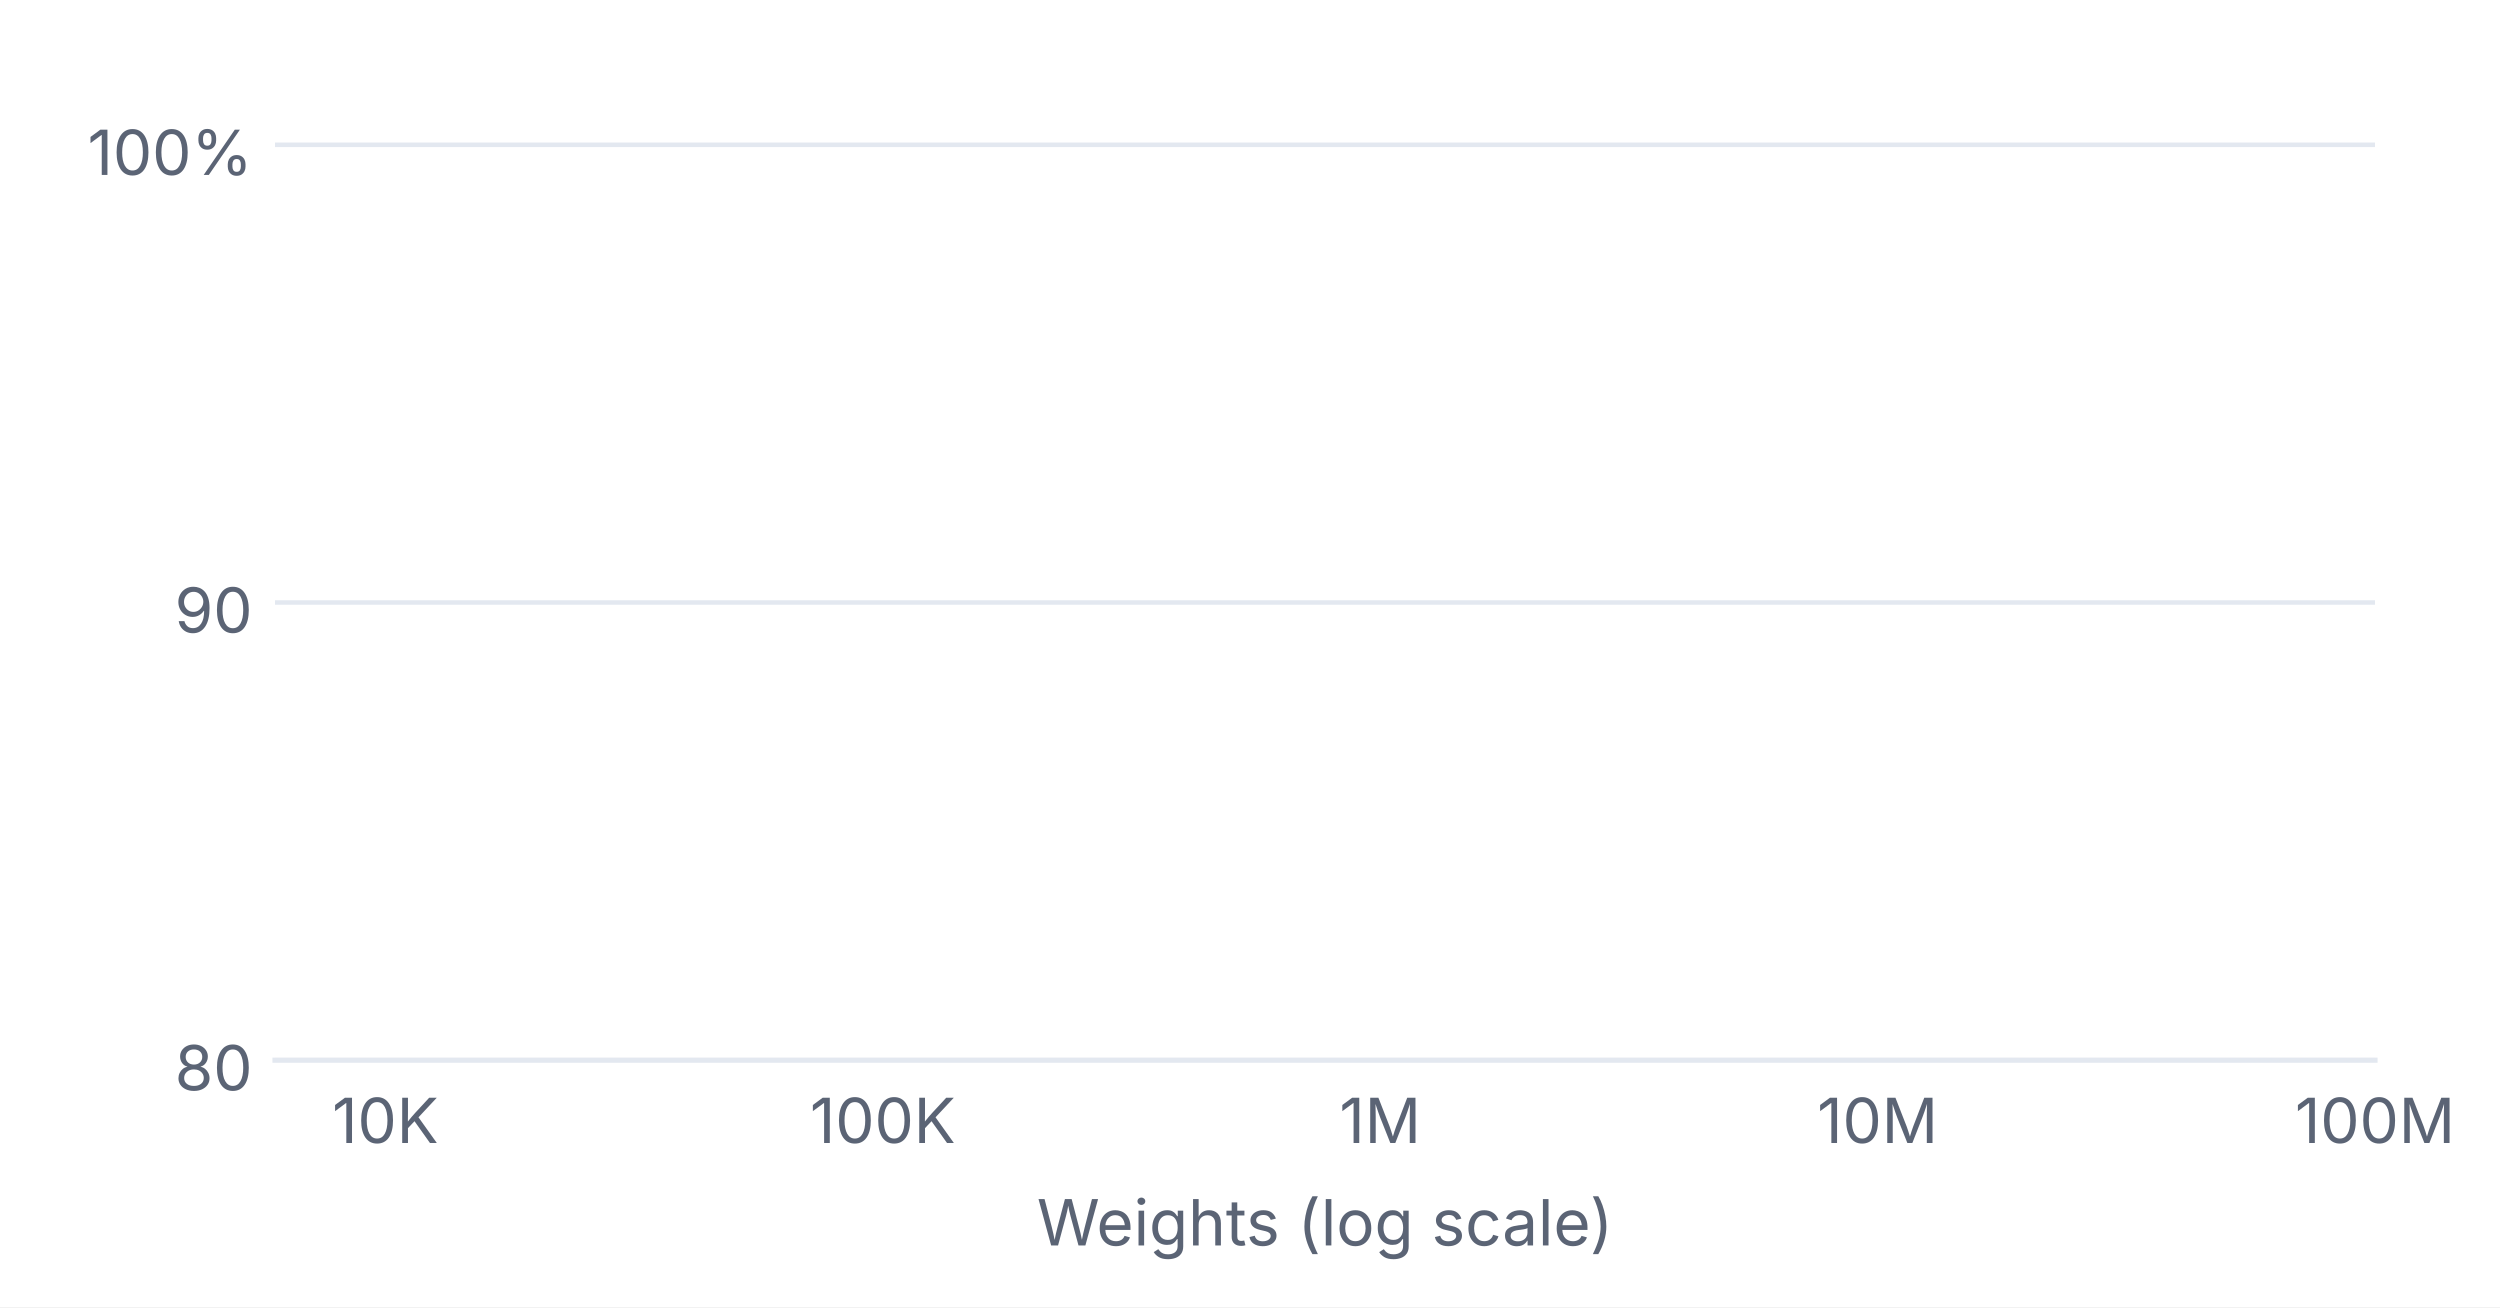
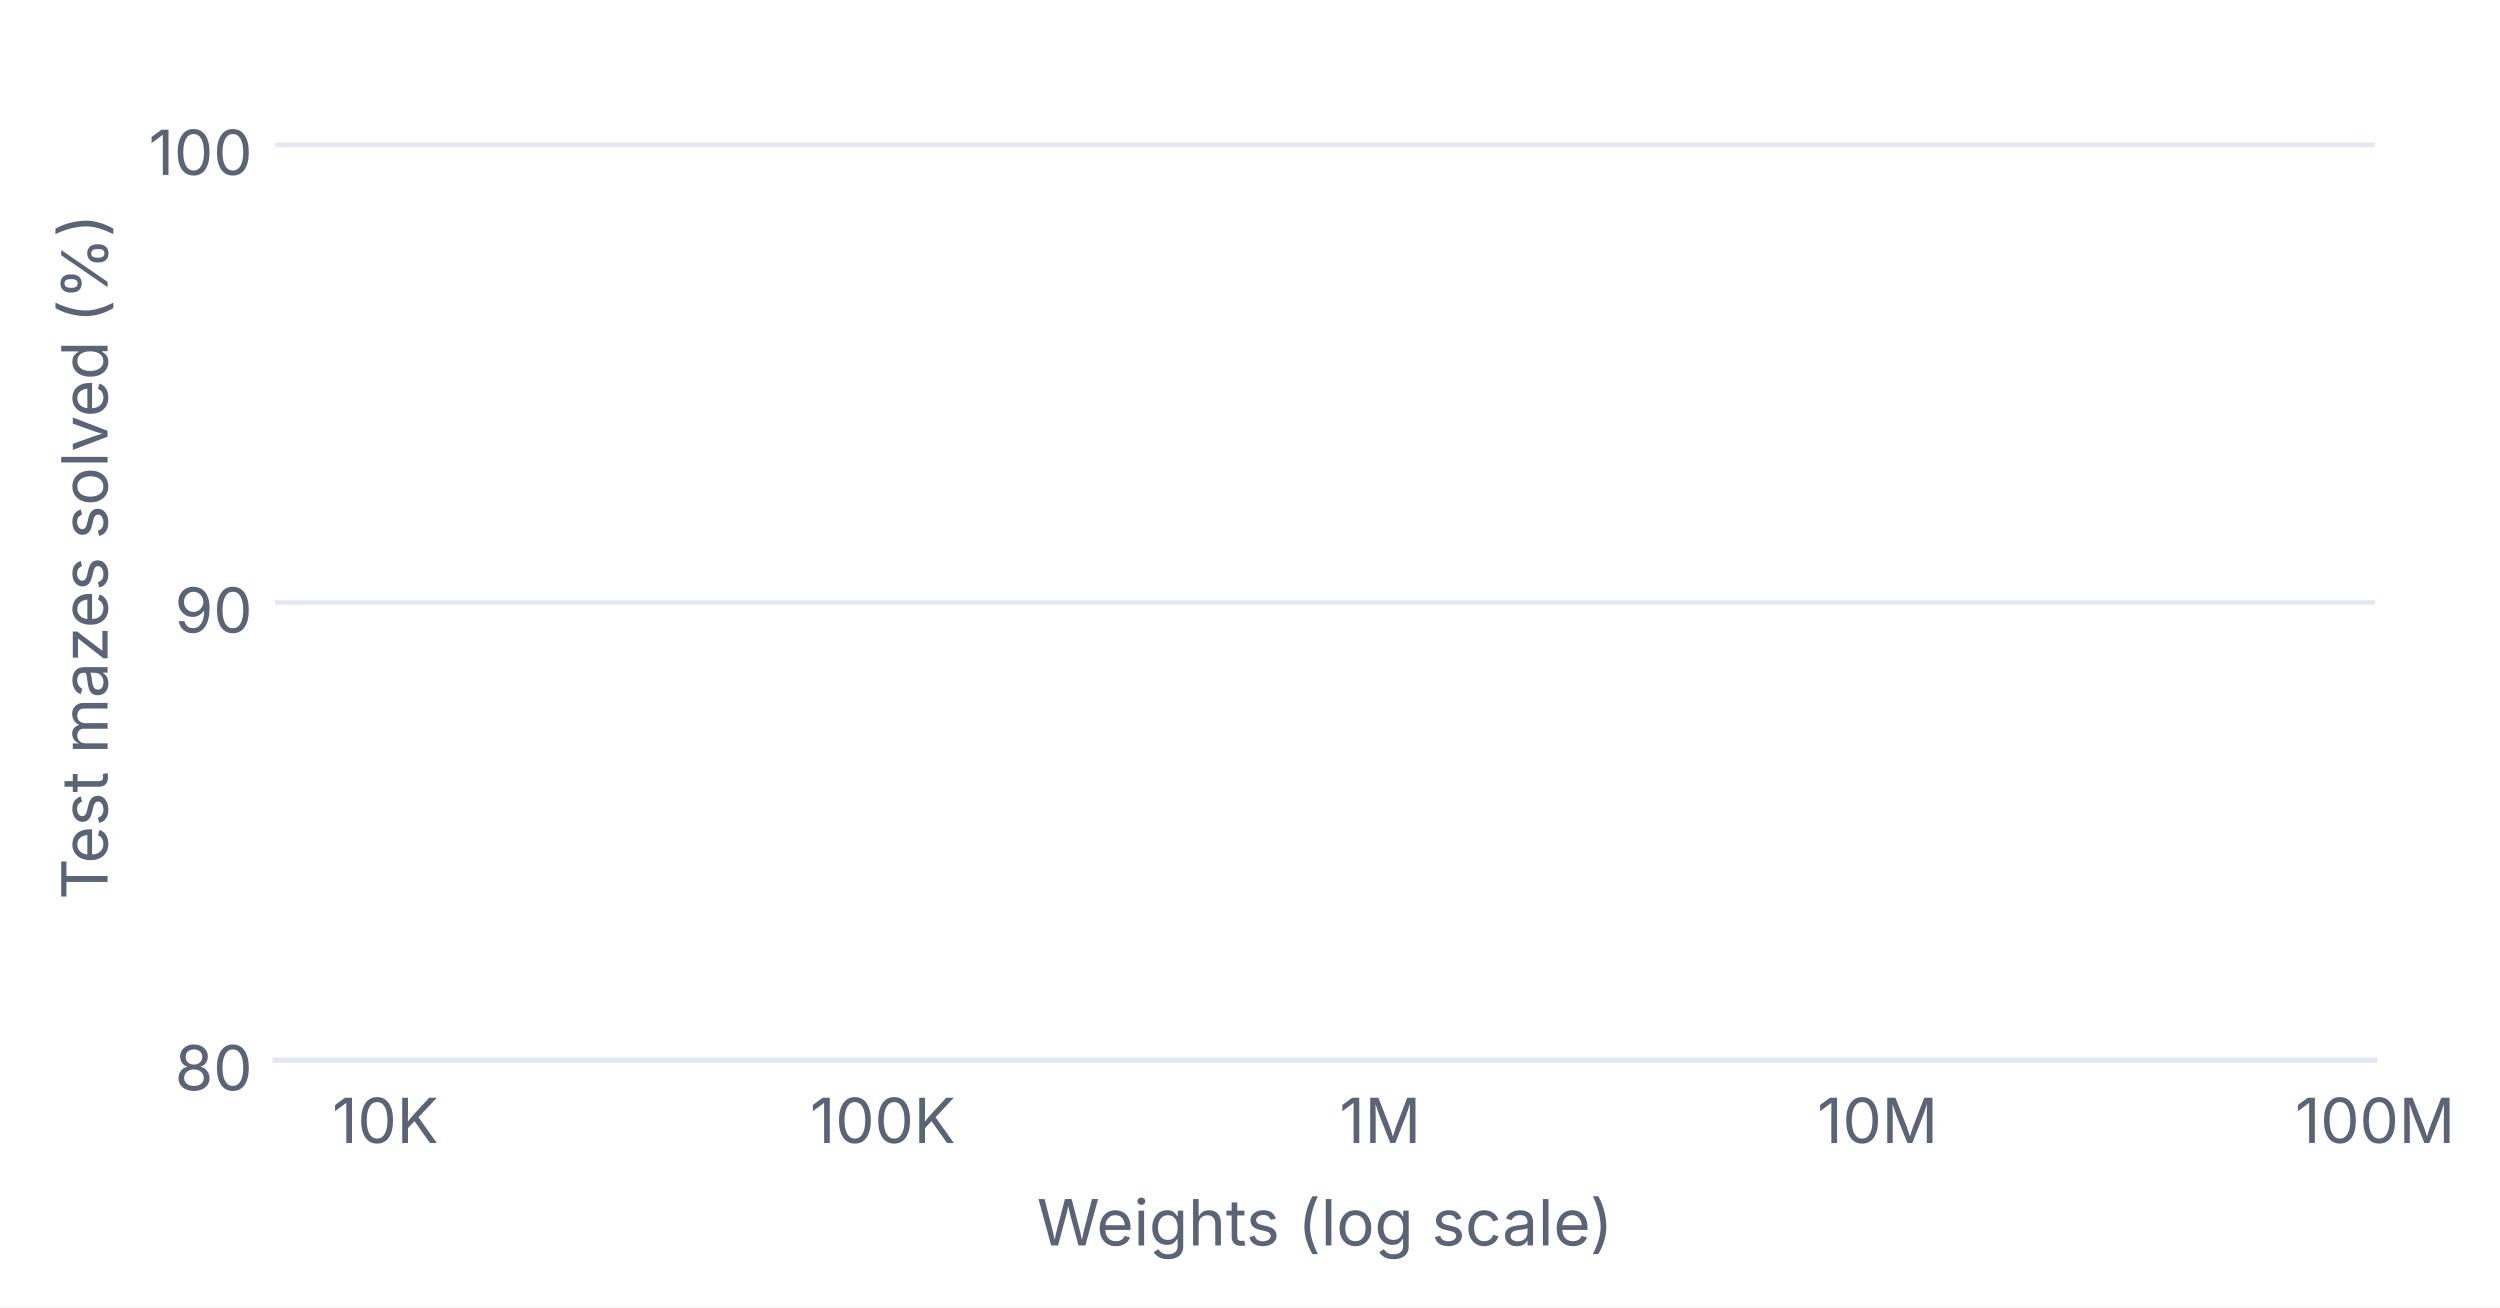
<svg xmlns="http://www.w3.org/2000/svg" xmlns:xlink="http://www.w3.org/1999/xlink" width="388.8pt" height="203.283pt" viewBox="0 0 388.8 203.283" version="1.1">
  <defs>
    <style type="text/css">*{stroke-linejoin: round; stroke-linecap: butt}</style>
  </defs>
  <g id="figure_1">
    <g id="patch_1">
      <path d="M 0 203.283  L 388.8 203.283  L 388.8 0  L 0 0  z " style="fill: #ffffff" />
    </g>
    <g id="axes_1">
      <g id="patch_2">
        <path d="M 42.768 164.882  L 369.36 164.882  L 369.36 8.282  L 42.768 8.282  z " style="fill: #ffffff" />
      </g>
      <g id="matplotlib.axis_1">
        <g id="xtick_1">
          <g id="line2d_1" />
          <g id="text_1">
            <g style="fill: #5b6475" transform="translate(51.65897 177.7558) scale(0.09676 -0.09676)">
              <defs>
                <path id="Inter-Regular-53e" d="M 2041 4656  L 2041 0  L 1456 0  L 1456 4106  L 1425 4106  L 300 3272  L 300 3909  L 1313 4656  L 2041 4656  z " transform="scale(0.015625)" />
                <path id="Inter-Regular-53d" d="M 2019 -63  Q 1241 -63 811 562  Q 381 1188 381 2325  Q 381 3456 814 4087  Q 1247 4719 2019 4719  Q 2794 4719 3225 4087  Q 3656 3456 3656 2325  Q 3656 1188 3228 562  Q 2800 -63 2019 -63  z M 2019 456  Q 2531 456 2807 948  Q 3084 1441 3084 2325  Q 3084 3216 2807 3709  Q 2531 4203 2019 4203  Q 1509 4203 1231 3708  Q 953 3213 953 2325  Q 953 1441 1231 948  Q 1509 456 2019 456  z " transform="scale(0.015625)" />
                <path id="Inter-Regular-10f" d="M 563 0  L 563 4656  L 1156 4656  L 1156 3063  L 1147 2206  Q 1341 2459 1539 2690  Q 1738 2922 1950 3153  L 3341 4656  L 4119 4656  L 2238 2641  L 4122 0  L 3419 0  L 1828 2238  L 1156 1528  L 1156 0  L 563 0  z " transform="scale(0.015625)" />
              </defs>
              <use xlink:href="#Inter-Regular-53e" />
              <use xlink:href="#Inter-Regular-53d" transform="translate(40.67188 0)" />
              <use xlink:href="#Inter-Regular-10f" transform="translate(103.7656 0)" />
            </g>
          </g>
        </g>
        <g id="xtick_2">
          <g id="line2d_2" />
          <g id="text_2">
            <g style="fill: #5b6475" transform="translate(125.9641 177.7558) scale(0.09676 -0.09676)">
              <use xlink:href="#Inter-Regular-53e" />
              <use xlink:href="#Inter-Regular-53d" transform="translate(40.67188 0)" />
              <use xlink:href="#Inter-Regular-53d" transform="translate(103.7656 0)" />
              <use xlink:href="#Inter-Regular-10f" transform="translate(166.8594 0)" />
            </g>
          </g>
        </g>
        <g id="xtick_3">
          <g id="line2d_3" />
          <g id="text_3">
            <g style="fill: #5b6475" transform="translate(208.3071 177.7558) scale(0.09676 -0.09676)">
              <defs>
                <path id="Inter-Regular-124" d="M 563 0  L 563 4656  L 1406 4656  L 2553 1719  Q 2619 1550 2716 1247  Q 2813 944 2897 659  Q 2978 934 3075 1239  Q 3172 1544 3241 1719  L 4372 4656  L 5219 4656  L 5219 0  L 4634 0  L 4634 2659  Q 4634 2916 4640 3287  Q 4647 3659 4656 4022  Q 4528 3622 4398 3244  Q 4269 2866 4188 2659  L 3147 0  L 2631 0  L 1575 2659  Q 1497 2856 1370 3229  Q 1244 3603 1106 4013  Q 1113 3681 1120 3304  Q 1128 2928 1128 2659  L 1128 0  L 563 0  z " transform="scale(0.015625)" />
              </defs>
              <use xlink:href="#Inter-Regular-53e" />
              <use xlink:href="#Inter-Regular-124" transform="translate(40.67188 0)" />
            </g>
          </g>
        </g>
        <g id="xtick_4">
          <g id="line2d_4" />
          <g id="text_4">
            <g style="fill: #5b6475" transform="translate(282.6122 177.7558) scale(0.09676 -0.09676)">
              <use xlink:href="#Inter-Regular-53e" />
              <use xlink:href="#Inter-Regular-53d" transform="translate(40.67188 0)" />
              <use xlink:href="#Inter-Regular-124" transform="translate(103.7656 0)" />
            </g>
          </g>
        </g>
        <g id="xtick_5">
          <g id="line2d_5" />
          <g id="text_5">
            <g style="fill: #5b6475" transform="translate(356.9173 177.7558) scale(0.09676 -0.09676)">
              <use xlink:href="#Inter-Regular-53e" />
              <use xlink:href="#Inter-Regular-53d" transform="translate(40.67188 0)" />
              <use xlink:href="#Inter-Regular-53d" transform="translate(103.7656 0)" />
              <use xlink:href="#Inter-Regular-124" transform="translate(166.8594 0)" />
            </g>
          </g>
        </g>
        <g id="text_6">
          <g style="fill: #5b6475" transform="translate(161.2571 193.692) scale(0.09912 -0.09912)">
            <defs>
              <path id="Inter-Regular-1cb" d="M 1431 0  L 163 4656  L 769 4656  L 1506 1800  Q 1581 1500 1650 1190  Q 1719 881 1781 553  Q 1844 881 1912 1190  Q 1981 1500 2063 1800  L 2816 4656  L 3491 4656  L 4238 1800  Q 4394 1216 4522 572  Q 4581 894 4651 1198  Q 4722 1503 4797 1800  L 5531 4656  L 6144 4656  L 4869 0  L 4178 0  L 3378 2950  Q 3319 3172 3261 3425  Q 3203 3678 3150 3984  Q 3097 3700 3044 3451  Q 2991 3203 2922 2950  L 2125 0  L 1431 0  z " transform="scale(0.015625)" />
              <path id="Inter-Regular-266" d="M 1963 -75  Q 1456 -75 1089 150  Q 722 375 523 778  Q 325 1181 325 1719  Q 325 2256 519 2665  Q 713 3075 1067 3306  Q 1422 3538 1897 3538  Q 2175 3538 2445 3445  Q 2716 3353 2936 3148  Q 3156 2944 3287 2609  Q 3419 2275 3419 1791  L 3419 1556  L 894 1556  Q 916 1009 1208 717  Q 1500 425 1966 425  Q 2275 425 2498 561  Q 2722 697 2819 963  L 3363 813  Q 3241 416 2870 170  Q 2500 -75 1963 -75  z M 897 2031  L 2847 2031  Q 2806 2478 2567 2758  Q 2328 3038 1897 3038  Q 1597 3038 1380 2897  Q 1163 2756 1038 2528  Q 913 2300 897 2031  z " transform="scale(0.015625)" />
              <path id="Inter-Regular-2b1" d="M 494 0  L 494 3494  L 1056 3494  L 1056 0  L 494 0  z M 778 4066  Q 619 4066 503 4175  Q 387 4284 387 4438  Q 387 4594 503 4701  Q 619 4809 778 4809  Q 940 4809 1056 4701  Q 1172 4594 1172 4438  Q 1172 4284 1056 4175  Q 940 4066 778 4066  z " transform="scale(0.015625)" />
              <path id="Inter-Regular-292" d="M 1909 -1381  Q 1328 -1381 981 -1168  Q 634 -956 472 -669  L 928 -375  Q 1003 -475 1114 -597  Q 1225 -719 1414 -805  Q 1603 -891 1909 -891  Q 2328 -891 2598 -691  Q 2869 -491 2869 -59  L 2869 641  L 2816 641  Q 2756 541 2648 403  Q 2541 266 2339 161  Q 2138 56 1800 56  Q 1381 56 1047 254  Q 713 453 519 834  Q 325 1216 325 1763  Q 325 2303 515 2701  Q 706 3100 1042 3319  Q 1378 3538 1813 3538  Q 2150 3538 2351 3427  Q 2553 3316 2662 3172  Q 2772 3028 2831 2934  L 2884 2934  L 2884 3494  L 3431 3494  L 3431 -91  Q 3431 -541 3228 -827  Q 3025 -1113 2679 -1247  Q 2334 -1381 1909 -1381  z M 1894 556  Q 2369 556 2622 879  Q 2875 1203 2875 1775  Q 2875 2331 2626 2682  Q 2378 3034 1894 3034  Q 1563 3034 1341 2864  Q 1119 2694 1008 2409  Q 897 2125 897 1775  Q 897 1238 1150 897  Q 1403 556 1894 556  z " transform="scale(0.015625)" />
              <path id="Inter-Regular-29e" d="M 1056 2094  L 1056 0  L 494 0  L 494 4656  L 1056 4656  L 1056 2888  Q 1228 3238 1495 3388  Q 1763 3538 2106 3538  Q 2638 3538 2964 3209  Q 3291 2881 3291 2219  L 3291 0  L 2725 0  L 2725 2172  Q 2725 2575 2514 2803  Q 2303 3031 1938 3031  Q 1559 3031 1307 2786  Q 1056 2541 1056 2094  z " transform="scale(0.015625)" />
              <path id="Inter-Regular-379" d="M 1869 3494  L 1869 3013  L 1150 3013  L 1150 906  Q 1150 672 1245 564  Q 1341 456 1563 456  Q 1616 456 1698 468  Q 1781 481 1850 494  L 1966 19  Q 1878 -13 1767 -28  Q 1656 -44 1547 -44  Q 1094 -44 841 195  Q 588 434 588 863  L 588 3013  L 63 3013  L 63 3494  L 588 3494  L 588 4325  L 1150 4325  L 1150 3494  L 1869 3494  z " transform="scale(0.015625)" />
              <path id="Inter-Regular-367" d="M 1681 -75  Q 1144 -75 787 159  Q 431 394 338 847  L 872 975  Q 947 688 1155 553  Q 1363 419 1675 419  Q 2041 419 2258 575  Q 2475 731 2475 947  Q 2475 1306 1963 1428  L 1381 1566  Q 444 1788 444 2519  Q 444 2819 612 3048  Q 781 3278 1073 3408  Q 1366 3538 1738 3538  Q 2278 3538 2576 3302  Q 2875 3066 2994 2697  L 2484 2566  Q 2413 2753 2245 2906  Q 2078 3059 1741 3059  Q 1428 3059 1220 2915  Q 1013 2772 1013 2553  Q 1013 2359 1153 2242  Q 1294 2125 1600 2053  L 2128 1928  Q 2603 1816 2831 1580  Q 3059 1344 3059 984  Q 3059 678 2886 439  Q 2713 200 2402 62  Q 2091 -75 1681 -75  z " transform="scale(0.015625)" />
              <path id="Inter-Regular-6f1" transform="scale(0.015625)" />
              <path id="Inter-Regular-59d" d="M 681 1897  Q 681 2406 786 2964  Q 891 3522 1072 4039  Q 1253 4556 1488 4941  L 2034 4941  Q 1794 4450 1617 3919  Q 1441 3388 1347 2870  Q 1253 2353 1253 1897  Q 1253 1275 1442 617  Q 1631 -41 2034 -872  L 1488 -872  Q 1091 -194 886 509  Q 681 1213 681 1897  z " transform="scale(0.015625)" />
              <path id="Inter-Regular-2e0" d="M 1056 4656  L 1056 0  L 494 0  L 494 4656  L 1056 4656  z " transform="scale(0.015625)" />
              <path id="Inter-Regular-316" d="M 1916 -75  Q 1441 -75 1083 150  Q 725 375 525 781  Q 325 1188 325 1725  Q 325 2272 525 2680  Q 725 3088 1083 3313  Q 1441 3538 1916 3538  Q 2394 3538 2753 3313  Q 3113 3088 3313 2680  Q 3513 2272 3513 1725  Q 3513 1188 3313 781  Q 3113 375 2753 150  Q 2394 -75 1916 -75  z M 1916 428  Q 2269 428 2497 609  Q 2725 791 2834 1086  Q 2944 1381 2944 1725  Q 2944 2072 2834 2370  Q 2725 2669 2497 2851  Q 2269 3034 1916 3034  Q 1566 3034 1341 2851  Q 1116 2669 1006 2372  Q 897 2075 897 1725  Q 897 1381 1006 1086  Q 1116 791 1341 609  Q 1566 428 1916 428  z " transform="scale(0.015625)" />
              <path id="Inter-Regular-24a" d="M 1916 -75  Q 1441 -75 1083 150  Q 725 375 525 781  Q 325 1188 325 1725  Q 325 2272 525 2680  Q 725 3088 1083 3313  Q 1441 3538 1916 3538  Q 2422 3538 2805 3283  Q 3188 3028 3331 2572  L 2791 2419  Q 2713 2688 2486 2861  Q 2259 3034 1916 3034  Q 1566 3034 1341 2851  Q 1116 2669 1006 2372  Q 897 2075 897 1725  Q 897 1381 1006 1086  Q 1116 791 1341 609  Q 1566 428 1916 428  Q 2269 428 2498 608  Q 2728 788 2806 1072  L 3344 919  Q 3203 453 2815 189  Q 2428 -75 1916 -75  z " transform="scale(0.015625)" />
              <path id="Inter-Regular-1fb" d="M 1472 -81  Q 1141 -81 870 44  Q 600 169 440 409  Q 281 650 281 994  Q 281 1294 400 1481  Q 519 1669 717 1776  Q 916 1884 1156 1937  Q 1397 1991 1641 2022  Q 1953 2063 2150 2084  Q 2347 2106 2442 2159  Q 2538 2213 2538 2341  L 2538 2359  Q 2538 2684 2353 2864  Q 2169 3044 1806 3044  Q 1428 3044 1215 2880  Q 1003 2716 922 2531  L 381 2709  Q 516 3028 744 3208  Q 972 3388 1247 3463  Q 1522 3538 1791 3538  Q 1966 3538 2189 3495  Q 2413 3453 2620 3328  Q 2828 3203 2964 2958  Q 3100 2713 3100 2303  L 3100 0  L 2547 0  L 2547 475  L 2509 475  Q 2450 353 2319 223  Q 2188 94 1978 6  Q 1769 -81 1472 -81  z M 1569 416  Q 1881 416 2097 537  Q 2313 659 2425 854  Q 2538 1050 2538 1263  L 2538 1747  Q 2503 1706 2387 1673  Q 2272 1641 2123 1616  Q 1975 1591 1836 1573  Q 1697 1556 1616 1547  Q 1413 1522 1236 1461  Q 1059 1400 953 1283  Q 847 1166 847 966  Q 847 694 1051 555  Q 1256 416 1569 416  z " transform="scale(0.015625)" />
              <path id="Inter-Regular-59e" d="M 300 -872  Q 716 -16 898 639  Q 1081 1294 1081 1897  Q 1081 2353 987 2870  Q 894 3388 719 3919  Q 544 4450 300 4941  L 847 4941  Q 1081 4556 1264 4039  Q 1447 3522 1550 2962  Q 1653 2403 1653 1897  Q 1653 1200 1445 497  Q 1238 -206 847 -872  L 300 -872  z " transform="scale(0.015625)" />
            </defs>
            <use xlink:href="#Inter-Regular-1cb" />
            <use xlink:href="#Inter-Regular-266" transform="translate(93.45312 0)" />
            <use xlink:href="#Inter-Regular-2b1" transform="translate(151.75 0)" />
            <use xlink:href="#Inter-Regular-292" transform="translate(175.9688 0)" />
            <use xlink:href="#Inter-Regular-29e" transform="translate(237.2969 0)" />
            <use xlink:href="#Inter-Regular-379" transform="translate(296.4219 0)" />
            <use xlink:href="#Inter-Regular-367" transform="translate(328.1719 0)" />
            <use xlink:href="#Inter-Regular-6f1" transform="translate(380.9531 0)" />
            <use xlink:href="#Inter-Regular-59d" transform="translate(409.0781 0)" />
            <use xlink:href="#Inter-Regular-2e0" transform="translate(445.5469 0)" />
            <use xlink:href="#Inter-Regular-316" transform="translate(469.7656 0)" />
            <use xlink:href="#Inter-Regular-292" transform="translate(529.7344 0)" />
            <use xlink:href="#Inter-Regular-6f1" transform="translate(591.0625 0)" />
            <use xlink:href="#Inter-Regular-367" transform="translate(619.1875 0)" />
            <use xlink:href="#Inter-Regular-24a" transform="translate(671.9688 0)" />
            <use xlink:href="#Inter-Regular-1fb" transform="translate(730.0781 0)" />
            <use xlink:href="#Inter-Regular-2e0" transform="translate(786.2344 0)" />
            <use xlink:href="#Inter-Regular-266" transform="translate(810.4531 0)" />
            <use xlink:href="#Inter-Regular-59e" transform="translate(867.625 0)" />
          </g>
        </g>
      </g>
      <g id="matplotlib.axis_2">
        <g id="ytick_1">
          <g id="line2d_6">
            <path d="M 42.768 164.882  L 369.36 164.882  " clip-path="url(#p61fa91fc13)" style="fill: none; stroke: #e3e8f0; stroke-width: 0.7; stroke-linecap: square" />
          </g>
          <g id="line2d_7" />
          <g id="text_7">
            <g style="fill: #5b6475" transform="translate(27.17754 169.5689) scale(0.09676 -0.09676)">
              <defs>
                <path id="Inter-Regular-547" d="M 1978 -63  Q 1506 -63 1145 104  Q 784 272 582 565  Q 381 859 381 1238  Q 381 1531 500 1782  Q 619 2034 825 2203  Q 1031 2372 1291 2419  L 1291 2444  Q 950 2531 750 2822  Q 550 3113 550 3481  Q 550 3838 734 4117  Q 919 4397 1241 4558  Q 1563 4719 1978 4719  Q 2388 4719 2709 4558  Q 3031 4397 3217 4117  Q 3403 3838 3403 3481  Q 3403 3113 3201 2822  Q 3000 2531 2669 2444  L 2669 2419  Q 2922 2372 3128 2203  Q 3334 2034 3456 1782  Q 3578 1531 3578 1238  Q 3578 859 3373 565  Q 3169 272 2808 104  Q 2447 -63 1978 -63  z M 1978 453  Q 2441 453 2712 676  Q 2984 900 2984 1269  Q 2984 1528 2853 1726  Q 2722 1925 2494 2039  Q 2266 2153 1978 2153  Q 1538 2153 1252 1904  Q 966 1656 966 1269  Q 966 900 1236 676  Q 1506 453 1978 453  z M 1978 2650  Q 2347 2650 2587 2867  Q 2828 3084 2828 3438  Q 2828 3788 2593 3997  Q 2359 4206 1978 4206  Q 1591 4206 1358 3997  Q 1125 3788 1125 3438  Q 1125 3084 1362 2867  Q 1600 2650 1978 2650  z " transform="scale(0.015625)" />
              </defs>
              <use xlink:href="#Inter-Regular-547" />
              <use xlink:href="#Inter-Regular-53d" transform="translate(61.85938 0)" />
            </g>
          </g>
        </g>
        <g id="ytick_2">
          <g id="line2d_8">
            <path d="M 42.768 93.7  L 369.36 93.7  " clip-path="url(#p61fa91fc13)" style="fill: none; stroke: #e3e8f0; stroke-width: 0.7; stroke-linecap: square" />
          </g>
          <g id="line2d_9" />
          <g id="text_8">
            <g style="fill: #5b6475" transform="translate(27.16242 98.38713) scale(0.09676 -0.09676)">
              <defs>
                <path id="Inter-Regular-548" d="M 1884 -63  Q 1488 -63 1178 93  Q 869 250 672 531  Q 475 813 419 1184  L 1006 1184  Q 1078 875 1297 669  Q 1516 463 1884 463  Q 2416 463 2723 927  Q 3031 1391 3031 2238  L 2994 2238  Q 2806 1953 2509 1784  Q 2213 1616 1847 1616  Q 1447 1616 1112 1814  Q 778 2013 579 2361  Q 381 2709 381 3156  Q 381 3591 578 3948  Q 775 4306 1129 4517  Q 1484 4728 1963 4719  Q 2250 4716 2537 4608  Q 2825 4500 3062 4253  Q 3300 4006 3444 3581  Q 3588 3156 3588 2513  Q 3588 1278 3131 607  Q 2675 -63 1884 -63  z M 1934 2134  Q 2219 2134 2447 2279  Q 2675 2425 2811 2662  Q 2947 2900 2947 3172  Q 2947 3441 2817 3673  Q 2688 3906 2464 4051  Q 2241 4197 1953 4197  Q 1672 4197 1448 4058  Q 1225 3919 1094 3683  Q 963 3447 963 3159  Q 963 2875 1089 2642  Q 1216 2409 1434 2271  Q 1653 2134 1934 2134  z " transform="scale(0.015625)" />
              </defs>
              <use xlink:href="#Inter-Regular-548" />
              <use xlink:href="#Inter-Regular-53d" transform="translate(62.01562 0)" />
            </g>
          </g>
        </g>
        <g id="ytick_3">
          <g id="line2d_10">
            <path d="M 42.768 22.518  L 369.36 22.518  " clip-path="url(#p61fa91fc13)" style="fill: none; stroke: #e3e8f0; stroke-width: 0.7; stroke-linecap: square" />
          </g>
          <g id="line2d_11" />
          <g id="text_9">
-             <g style="fill: #5b6475" transform="translate(13.62206 27.20531) scale(0.09676 -0.09676)">
-               <defs>
-                 <path id="Inter-Regular-6d0" d="M 4656 -91  Q 4359 -91 4154 39  Q 3950 169 3845 384  Q 3741 600 3741 856  L 3741 1100  Q 3741 1356 3847 1570  Q 3953 1784 4158 1914  Q 4363 2044 4656 2044  Q 4956 2044 5159 1914  Q 5363 1784 5464 1570  Q 5566 1356 5566 1100  L 5566 856  Q 5566 600 5461 384  Q 5356 169 5154 39  Q 4953 -91 4656 -91  z M 1634 2597  Q 1338 2597 1133 2726  Q 928 2856 823 3072  Q 719 3288 719 3544  L 719 3788  Q 719 4044 825 4258  Q 931 4472 1136 4601  Q 1341 4731 1634 4731  Q 1934 4731 2136 4601  Q 2338 4472 2441 4258  Q 2544 4044 2544 3788  L 2544 3544  Q 2544 3288 2439 3072  Q 2334 2856 2132 2726  Q 1931 2597 1634 2597  z M 1263 0  L 4463 4656  L 4991 4656  L 1791 0  L 1263 0  z M 4656 319  Q 4894 319 4991 483  Q 5088 647 5088 856  L 5088 1100  Q 5088 1306 4994 1472  Q 4900 1638 4656 1638  Q 4422 1638 4320 1472  Q 4219 1306 4219 1100  L 4219 856  Q 4219 647 4317 483  Q 4416 319 4656 319  z M 1634 3006  Q 1872 3006 1969 3170  Q 2066 3334 2066 3544  L 2066 3788  Q 2066 3994 1972 4159  Q 1878 4325 1634 4325  Q 1400 4325 1298 4159  Q 1197 3994 1197 3788  L 1197 3544  Q 1197 3334 1295 3170  Q 1394 3006 1634 3006  z " transform="scale(0.015625)" />
-               </defs>
+             <g style="fill: #5b6475" transform="translate(23.12269 27.20531) scale(0.09676 -0.09676)">
              <use xlink:href="#Inter-Regular-53e" />
              <use xlink:href="#Inter-Regular-53d" transform="translate(40.67188 0)" />
              <use xlink:href="#Inter-Regular-53d" transform="translate(103.7656 0)" />
-               <use xlink:href="#Inter-Regular-6d0" transform="translate(166.8594 0)" />
-             </g>
+             </g>
+           </g>
+         </g>
+         <g id="text_10">
+           <g style="fill: #5b6475" transform="translate(16.7318 139.9009) rotate(-90) scale(0.09912 -0.09912)">
+             <defs>
+               <path id="Inter-Regular-19b" d="M 306 4131  L 306 4656  L 3825 4656  L 3825 4131  L 2366 4131  L 2366 0  L 1772 0  L 1772 4131  L 306 4131  z " transform="scale(0.015625)" />
+               <path id="Inter-Regular-2fe" d="M 494 0  L 494 3494  L 1041 3494  L 1044 2853  Q 1172 3206 1442 3381  Q 1713 3556 2022 3556  Q 2366 3556 2592 3361  Q 2819 3166 2913 2844  Q 3038 3175 3336 3365  Q 3634 3556 4013 3556  Q 4316 3556 4566 3425  Q 4816 3294 4964 3028  Q 5113 2763 5113 2356  L 5113 0  L 4550 0  L 4550 2341  Q 4550 2719 4337 2881  Q 4125 3044 3844 3044  Q 3491 3044 3287 2828  Q 3084 2613 3084 2281  L 3084 0  L 2522 0  L 2522 2397  Q 2522 2688 2328 2866  Q 2134 3044 1838 3044  Q 1531 3044 1293 2831  Q 1056 2619 1056 2200  L 1056 0  L 494 0  z " transform="scale(0.015625)" />
+               <path id="Inter-Regular-3fe" d="M 394 0  L 394 419  L 2353 2938  L 2353 2972  L 456 2972  L 456 3494  L 3078 3494  L 3078 3047  L 1175 556  L 1175 522  L 3141 522  L 3141 0  L 394 0  z " transform="scale(0.015625)" />
+               <path id="Inter-Regular-3d4" d="M 1503 0  L 169 3494  L 784 3494  L 1528 1422  Q 1609 1194 1675 967  Q 1741 741 1800 522  Q 1859 741 1923 967  Q 1988 1194 2069 1422  L 2813 3494  L 3428 3494  L 2094 0  L 1503 0  z " transform="scale(0.015625)" />
+               <path id="Inter-Regular-255" d="M 1803 -75  Q 1369 -75 1034 147  Q 700 369 512 775  Q 325 1181 325 1738  Q 325 2291 514 2695  Q 703 3100 1037 3319  Q 1372 3538 1806 3538  Q 2147 3538 2347 3425  Q 2547 3313 2655 3170  Q 2763 3028 2819 2934  L 2863 2934  L 2863 4656  L 3425 4656  L 3425 0  L 2881 0  L 2881 541  L 2819 541  Q 2763 444 2652 298  Q 2541 153 2339 39  Q 2138 -75 1803 -75  z M 1888 428  Q 2363 428 2616 793  Q 2869 1159 2869 1744  Q 2869 2322 2620 2678  Q 2372 3034 1888 3034  Q 1556 3034 1336 2862  Q 1116 2691 1006 2398  Q 897 2106 897 1744  Q 897 1378 1008 1079  Q 1119 781 1341 604  Q 1563 428 1888 428  z " transform="scale(0.015625)" />
+               <path id="Inter-Regular-5a6" d="M 681 2191  Q 681 2700 786 3258  Q 891 3816 1072 4333  Q 1253 4850 1488 5235  L 2034 5235  Q 1794 4744 1617 4213  Q 1441 3682 1347 3164  Q 1253 2647 1253 2191  Q 1253 1569 1442 911  Q 1631 253 2034 -578  L 1488 -578  Q 1091 100 886 803  Q 681 1507 681 2191  z " transform="scale(0.015625)" />
+               <path id="Inter-Regular-6d0" d="M 4656 -91  Q 4359 -91 4154 39  Q 3950 169 3845 384  Q 3741 600 3741 856  L 3741 1100  Q 3741 1356 3847 1570  Q 3953 1784 4158 1914  Q 4363 2044 4656 2044  Q 4956 2044 5159 1914  Q 5363 1784 5464 1570  Q 5566 1356 5566 1100  L 5566 856  Q 5566 600 5461 384  Q 5356 169 5154 39  Q 4953 -91 4656 -91  z M 1634 2597  Q 1338 2597 1133 2726  Q 928 2856 823 3072  Q 719 3288 719 3544  L 719 3788  Q 719 4044 825 4258  Q 931 4472 1136 4601  Q 1341 4731 1634 4731  Q 1934 4731 2136 4601  Q 2338 4472 2441 4258  Q 2544 4044 2544 3788  L 2544 3544  Q 2544 3288 2439 3072  Q 2334 2856 2132 2726  Q 1931 2597 1634 2597  z M 1263 0  L 4463 4656  L 4991 4656  L 1791 0  L 1263 0  z M 4656 319  Q 4894 319 4991 483  Q 5088 647 5088 856  L 5088 1100  Q 5088 1306 4994 1472  Q 4900 1638 4656 1638  Q 4422 1638 4320 1472  Q 4219 1306 4219 1100  L 4219 856  Q 4219 647 4317 483  Q 4416 319 4656 319  z M 1634 3006  Q 1872 3006 1969 3170  Q 2066 3334 2066 3544  L 2066 3788  Q 2066 3994 1972 4159  Q 1878 4325 1634 4325  Q 1400 4325 1298 4159  Q 1197 3994 1197 3788  L 1197 3544  Q 1197 3334 1295 3170  Q 1394 3006 1634 3006  z " transform="scale(0.015625)" />
+               <path id="Inter-Regular-5a7" d="M 300 -578  Q 716 278 898 933  Q 1081 1588 1081 2191  Q 1081 2647 987 3164  Q 894 3682 719 4213  Q 544 4744 300 5235  L 847 5235  Q 1081 4850 1264 4333  Q 1447 3816 1550 3256  Q 1653 2697 1653 2191  Q 1653 1494 1445 791  Q 1238 88 847 -578  L 300 -578  z " transform="scale(0.015625)" />
+             </defs>
+             <use xlink:href="#Inter-Regular-19b" />
+             <use xlink:href="#Inter-Regular-266" transform="translate(56.73438 0)" />
+             <use xlink:href="#Inter-Regular-367" transform="translate(115.0312 0)" />
+             <use xlink:href="#Inter-Regular-379" transform="translate(167.8125 0)" />
+             <use xlink:href="#Inter-Regular-6f1" transform="translate(200.5312 0)" />
+             <use xlink:href="#Inter-Regular-2fe" transform="translate(228.6562 0)" />
+             <use xlink:href="#Inter-Regular-1fb" transform="translate(316.25 0)" />
+             <use xlink:href="#Inter-Regular-3fe" transform="translate(372.4062 0)" />
+             <use xlink:href="#Inter-Regular-266" transform="translate(426.1562 0)" />
+             <use xlink:href="#Inter-Regular-367" transform="translate(484.4531 0)" />
+             <use xlink:href="#Inter-Regular-6f1" transform="translate(537.2344 0)" />
+             <use xlink:href="#Inter-Regular-367" transform="translate(565.3594 0)" />
+             <use xlink:href="#Inter-Regular-316" transform="translate(618.1406 0)" />
+             <use xlink:href="#Inter-Regular-2e0" transform="translate(678.1094 0)" />
+             <use xlink:href="#Inter-Regular-3d4" transform="translate(702.8125 0)" />
+             <use xlink:href="#Inter-Regular-266" transform="translate(757.0625 0)" />
+             <use xlink:href="#Inter-Regular-255" transform="translate(815.3594 0)" />
+             <use xlink:href="#Inter-Regular-6f1" transform="translate(876.5938 0)" />
+             <use xlink:href="#Inter-Regular-5a6" transform="translate(904.7188 0)" />
+             <use xlink:href="#Inter-Regular-6d0" transform="translate(941.1875 0)" />
+             <use xlink:href="#Inter-Regular-5a7" transform="translate(1039.375 0)" />
          </g>
        </g>
      </g>
      <g id="patch_3">
        <path d="M 42.768 164.882  L 369.36 164.882  " style="fill: none; stroke: #e3e8f0; stroke-width: 0.8; stroke-linejoin: miter; stroke-linecap: square" />
      </g>
    </g>
  </g>
  <defs>
    <clipPath id="p61fa91fc13">
      <rect x="42.768" y="8.282" width="326.592" height="156.6" />
    </clipPath>
  </defs>
</svg>
